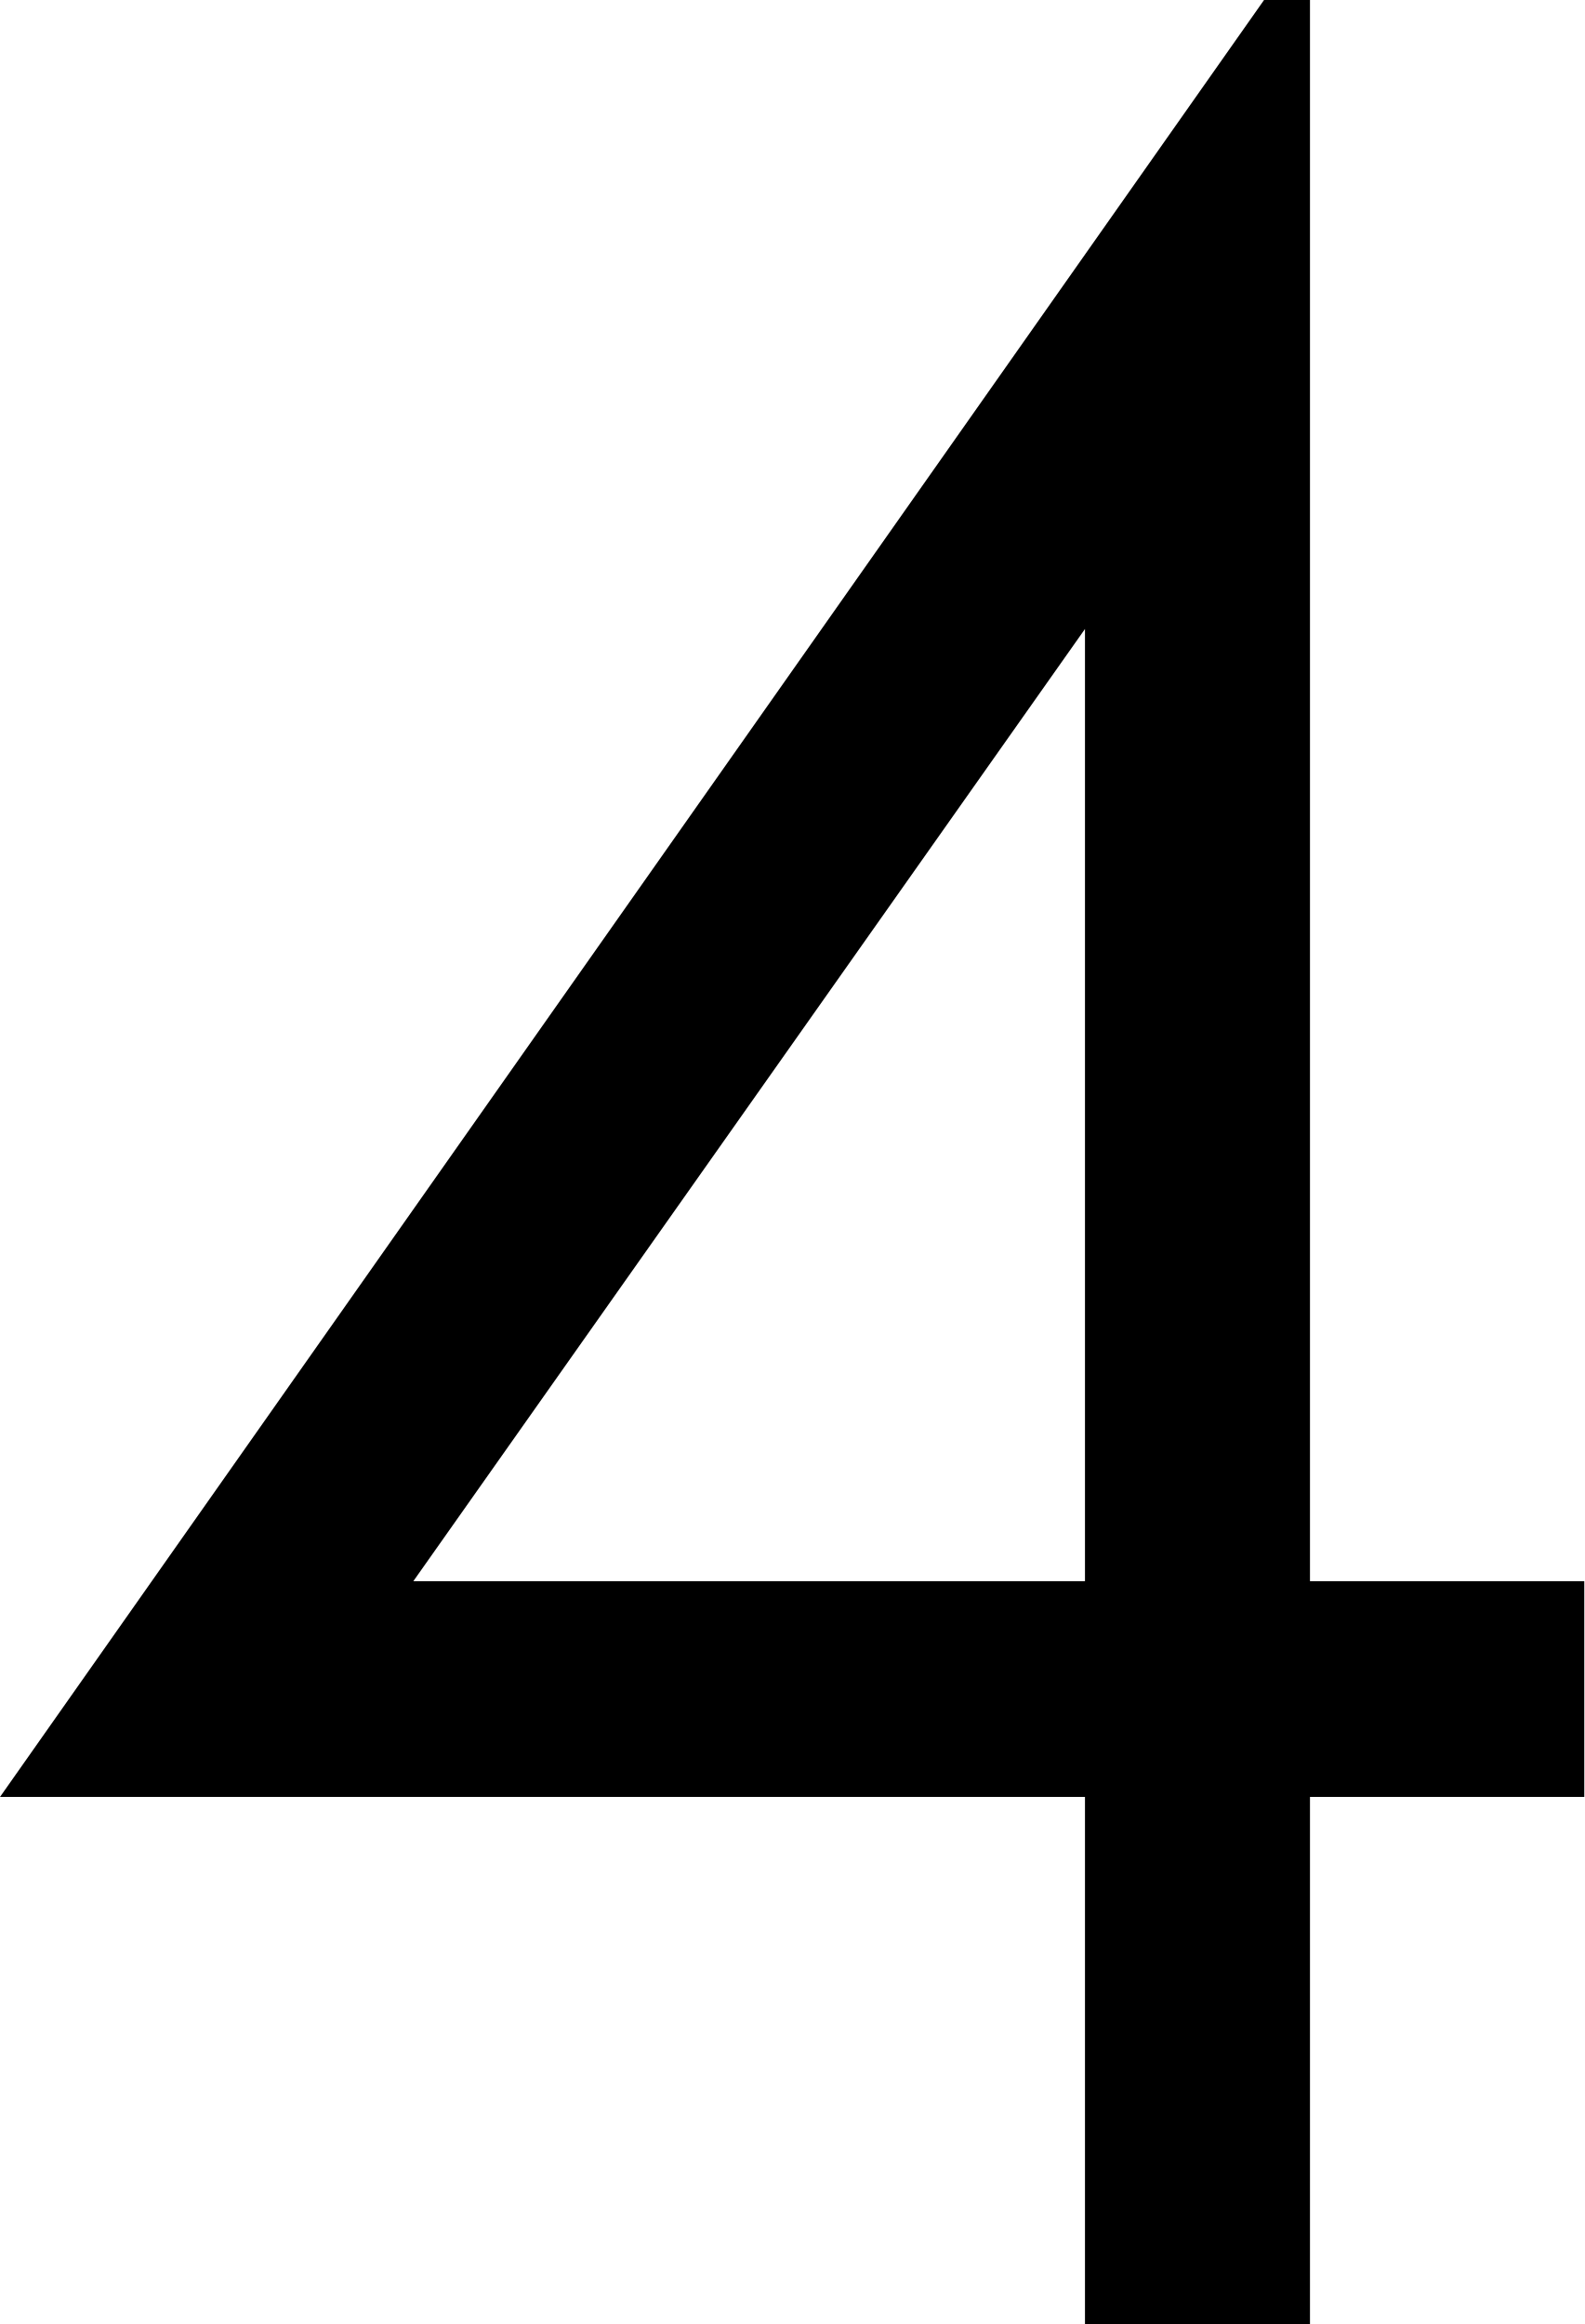
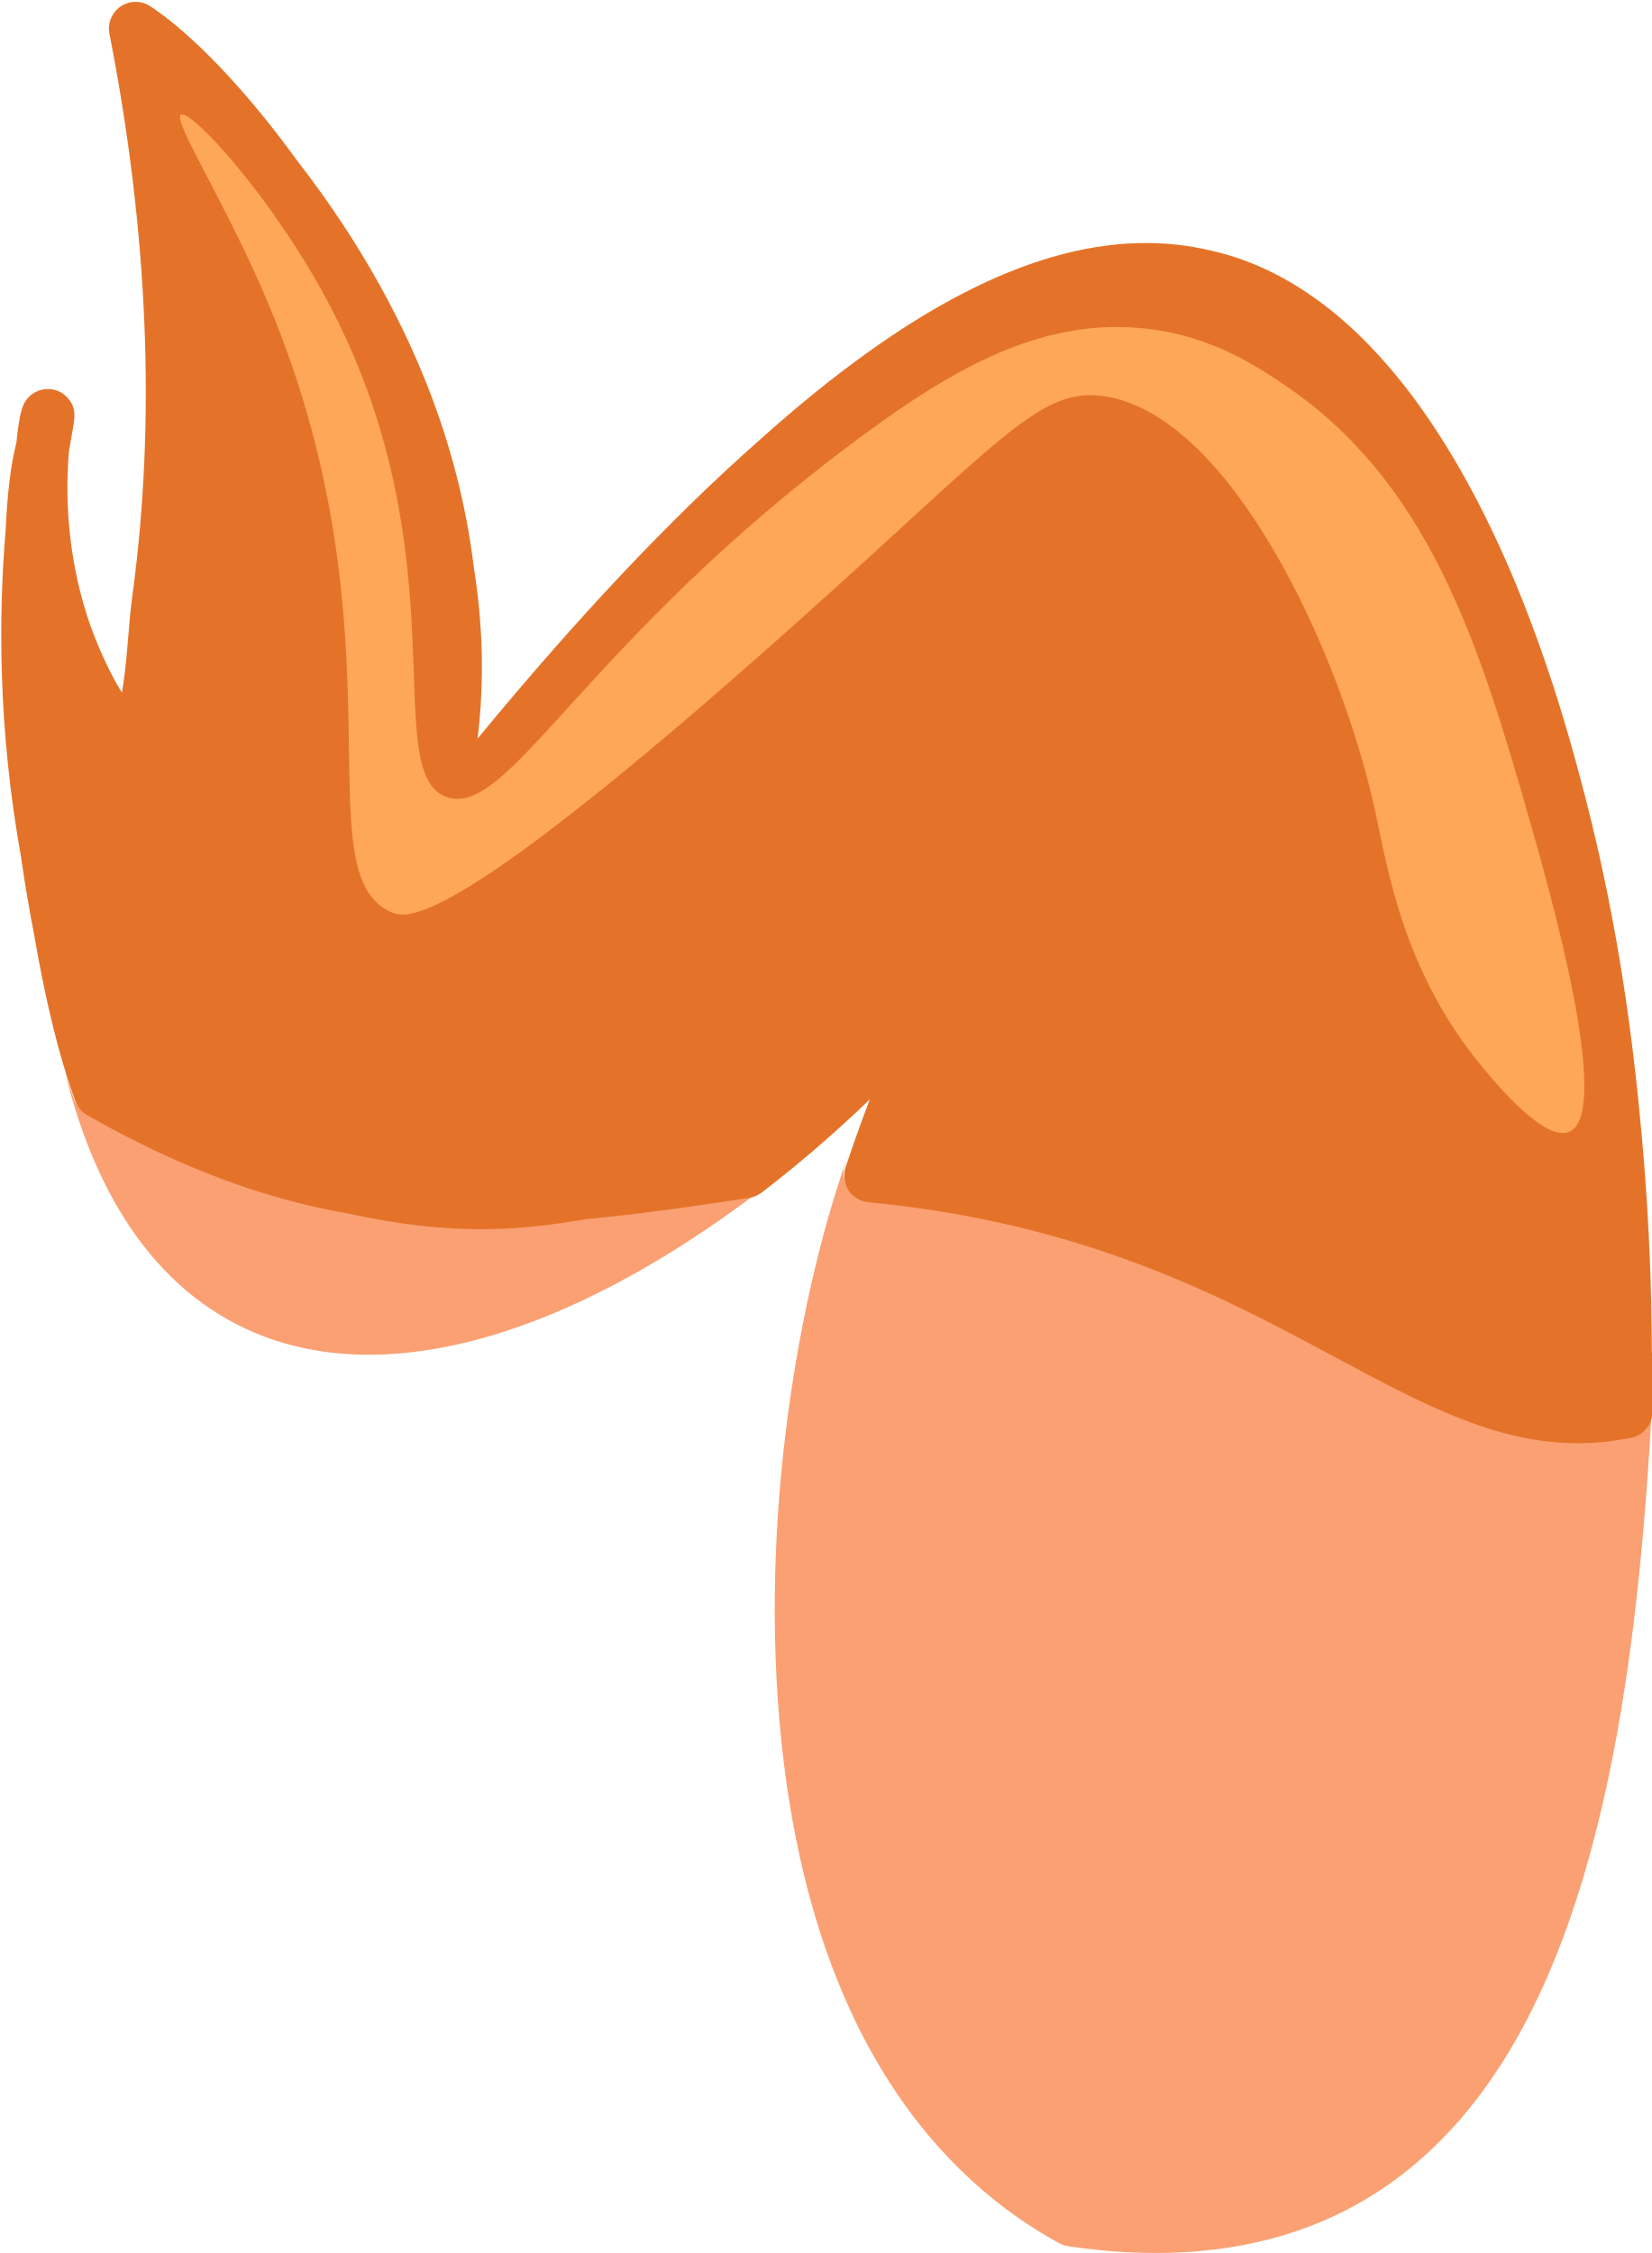
- <svg xmlns="http://www.w3.org/2000/svg" viewBox="0 0 678.06 994.67">
-   <g id="Layer_2" data-name="Layer 2">
-     <g id="Layer_1-2" data-name="Layer 1">
-       <path d="M541,0h19.66V676.75h117.4v92.34H560.66V994.67h-96.3V769.09H0ZM464.36,676.75V269.21L176.9,676.75Z" />
-     </g>
+ <svg xmlns="http://www.w3.org/2000/svg" id="Layer_2" data-name="Layer 2" viewBox="0 0 776.57 1059.27">
+   <defs>
+     <style>
+       .cls-1 {
+         fill: #faa073;
+       }
+ 
+       .cls-2 {
+         fill: #ffa759;
+       }
+ 
+       .cls-3 {
+         fill: #e47329;
+       }
+     </style>
+   </defs>
+   <g id="Layer_1-2" data-name="Layer 1">
+     <path class="cls-1" d="m356.16,560.64c-.08.05-.16.09-.24.14-.85.48-1.73.85-2.64,1.12-.06.02-.13.04-.19.05-.48.13-.96.24-1.44.31-8.16,1.25-16.13,2.44-23.95,3.56-9.9,1.42-19.54,2.72-28.97,3.86-8.03.97-15.9,1.83-23.65,2.55-30.33,5.15-61.62,8.42-112.31-2.66-30.48-5.37-61.32-15.3-94.64-31.54-5.57-2.71-11.2-5.6-16.92-8.67-3.58-1.93-7.19-3.92-10.84-6-2.56-1.46-4.52-3.77-5.54-6.53-1.44-3.9-2.85-8.07-4.23-12.47,7.57,30.61,18.78,56.38,33.4,76.7,16.21,22.53,36.6,38.5,60.61,47.47,15.06,5.63,31.39,8.41,48.78,8.41,53.5,0,116.97-26.32,183.85-77.03-.35.26-.72.5-1.09.72Z" />
+     <path class="cls-1" d="m776.57,663.28s0,.1-.01.14c-.01.26-.03.52-.06.78-.02.18-.05.36-.08.53-.03.2-.06.4-.11.6-.04.19-.09.38-.14.56-.05.18-.09.35-.15.53-.06.19-.12.38-.19.57-.06.16-.12.33-.19.49-.08.18-.15.37-.24.55-.07.16-.16.32-.24.47-.09.17-.18.34-.27.51-.1.18-.22.35-.33.52-.09.14-.17.28-.27.41-.21.29-.43.57-.66.85-.09.1-.18.2-.27.3-.16.18-.32.36-.49.53-.1.1-.21.2-.32.3-.17.16-.34.31-.51.45-.12.1-.24.19-.36.28-.18.14-.36.27-.54.39-.13.09-.26.17-.39.26-.18.12-.37.22-.56.33-.14.08-.29.16-.43.24-.18.09-.37.18-.56.26-.16.07-.32.15-.48.21-.18.07-.37.13-.55.2-.18.06-.35.13-.53.18-.2.06-.42.11-.63.16-.18.04-.36.09-.54.13-1.06.21-2.11.42-3.16.6-4.27.76-8.48,1.29-12.62,1.6-3.11.23-6.18.35-9.22.35-38.65,0-72.87-18.35-114.28-40.56-4.89-2.62-9.9-5.31-15.04-8.03-.16-.08-.32-.17-.47-.25-1.52-.81-3.06-1.62-4.61-2.43-.39-.2-.78-.41-1.17-.61-1.33-.69-2.66-1.39-4.01-2.09-.53-.27-1.07-.55-1.6-.83-1.22-.63-2.44-1.26-3.68-1.89-.62-.32-1.25-.63-1.88-.95-1.16-.59-2.33-1.18-3.51-1.77-.68-.34-1.38-.68-2.06-1.03-1.14-.57-2.28-1.13-3.43-1.7-.73-.36-1.47-.72-2.21-1.08-1.12-.55-2.25-1.09-3.39-1.64-.77-.37-1.56-.74-2.34-1.11-1.12-.53-2.25-1.07-3.38-1.6-.8-.38-1.61-.75-2.42-1.12-1.13-.52-2.27-1.05-3.41-1.57-.83-.38-1.68-.76-2.52-1.14-1.14-.51-2.28-1.02-3.42-1.53-.87-.38-1.74-.76-2.61-1.14-1.15-.5-2.3-1-3.46-1.5-.89-.38-1.79-.76-2.69-1.14-1.16-.49-2.33-.98-3.51-1.47-.92-.38-1.84-.76-2.77-1.14-1.18-.48-2.37-.96-3.57-1.43-.94-.37-1.89-.75-2.84-1.12-1.2-.47-2.41-.94-3.63-1.4-.97-.37-1.93-.74-2.91-1.1-1.23-.46-2.46-.92-3.7-1.37-.99-.36-1.98-.72-2.98-1.08-1.25-.45-2.51-.89-3.77-1.33-1.01-.35-2.03-.71-3.05-1.06-1.28-.44-2.56-.87-3.86-1.3-1.04-.34-2.07-.69-3.12-1.03-1.3-.42-2.62-.84-3.94-1.26-1.06-.33-2.12-.67-3.19-1-1.33-.41-2.68-.81-4.02-1.21-1.08-.32-2.16-.65-3.26-.96-1.36-.4-2.74-.78-4.12-1.17-1.1-.31-2.2-.62-3.31-.92-1.4-.38-2.82-.76-4.24-1.13-1.12-.29-2.23-.59-3.36-.88-1.45-.37-2.91-.73-4.38-1.09-1.13-.28-2.25-.56-3.4-.83-1.49-.35-3.01-.7-4.52-1.04-1.14-.26-2.28-.52-3.43-.78-1.54-.34-3.11-.66-4.68-.99-1.15-.24-2.29-.49-3.45-.72-1.62-.33-3.26-.64-4.9-.95-1.13-.22-2.26-.44-3.4-.65-1.74-.32-3.52-.62-5.28-.93-1.07-.18-2.12-.38-3.2-.56-1.97-.33-3.98-.63-5.98-.94-.9-.14-1.79-.29-2.7-.42-2.93-.43-5.88-.85-8.87-1.24-.08-.01-.17-.02-.25-.03-2.86-.37-5.74-.72-8.66-1.05-3.21-.36-6.45-.7-9.73-1.02-.99-.09-1.95-.31-2.87-.63-2.61-.9-4.88-2.64-6.42-4.99-2.08-3.19-2.59-7.16-1.39-10.77.79-2.38,1.6-4.75,2.41-7.12.01-.04.02-.09.04-.13l.02-.06c-21.11,57.14-42.47,161.6-33.26,268.29,13.03,151.04,78.75,217.06,131.58,245.85,1.29.7,2.7,1.17,4.15,1.39,14.29,2.12,28.05,3.17,41.27,3.17,46.92,0,86.97-13.32,119.43-39.8,38.71-31.58,66.67-80.93,85.49-150.88,14.46-53.77,23.42-118.96,28.18-205.15,0-.05,0-.1,0-.15Z" />
+     <path class="cls-3" d="m776.56,635.7h0s0-1.14,0-1.14h0c0-1.4,0-2.8-.02-4.2,0,0,0,0,0,0v-1.14s0,0,0,0v-.1c-.01-1.43-.03-2.86-.04-4.3h0s-.01-.99-.01-.99c0,0,0-.01,0-.02-.02-1.72-.05-3.45-.08-5.17,0-.03,0-.06,0-.09-.06-3.62-.14-7.24-.24-10.87,0,0,0-.01,0-.02l-.03-.97h0c-.04-1.45-.08-2.89-.13-4.34,0,0,0,0,0-.01h0s-.04-1.26-.04-1.26c0,0,0,0,0,0-.04-1.38-.09-2.77-.14-4.15h0s-.04-1.21-.04-1.21c0,0,0-.01,0-.02-.06-1.53-.12-3.06-.18-4.59,0,0,0,0,0,0l-.03-.66s0-.02,0-.03c-.15-3.62-.32-7.24-.51-10.86,0,0,0,0,0,0l-.04-.73s0-.01,0-.02c-.08-1.51-.16-3.01-.24-4.52,0,0,0,0,0,0l-.07-1.26s0,0,0,0c-.08-1.36-.16-2.73-.24-4.09,0,0,0,0,0,0h0s-.08-1.34-.08-1.34c0,0,0,0,0,0h0c-.09-1.4-.17-2.8-.27-4.2,0,0,0,0,0,0,0,0,0,0,0-.01l-.07-1.07s0-.01,0-.02c-.24-3.59-.49-7.19-.77-10.78,0,0,0,0,0-.01l-.02-.28s0,0,0-.01c-.13-1.65-.26-3.3-.39-4.95,0,0,0,0,0-.01l-.09-1.12h0s0-.06,0-.08c-.11-1.37-.23-2.74-.34-4.11,0,0,0,0,0,0l-.12-1.4s0,0,0,0c-.11-1.33-.23-2.65-.35-3.98,0,0,0,0,0-.01l-.12-1.3s0,0,0-.01c0,0,0,0,0,0-.14-1.5-.28-3-.42-4.5,0,0,0,0,0,0l-.07-.72s0,0,0,0c0,0,0-.01,0-.02-.06-.59-.12-1.17-.18-1.76-2.41-26.06-5.63-51.31-9.68-75.62-4.98-29.89-11.28-58.84-18.84-86.77-.04-.13-.07-.27-.11-.4,0,0,0,0,0,0l-.5-1.86c-.26-.98-.53-1.96-.79-2.94l-.47-1.74h0c-.31-1.13-.62-2.25-.93-3.37,0,0,0,0,0-.01l-.35-1.25s0,0,0,0c-.42-1.51-.85-3.01-1.27-4.5,0,0,0,0,0,0l-.42-1.44s0,0,0,0h0c-.3-1.04-.6-2.08-.9-3.12,0,0,0,0,0-.01l-.54-1.82s0,0,0,0c0,0,0,0,0,0l-.8-2.71s0,0,0,0c0,0,0,0,0-.01l-.58-1.92s0,0,0,0l-.8-2.64s0,0,0,0l-.57-1.87c-.29-.95-.59-1.9-.88-2.84,0,0,0,0,0,0,0,0,0,0,0,0l-.51-1.62s0,0,0-.01c-.46-1.45-.92-2.9-1.38-4.33,0,0,0,0,0,0l-.34-1.05s0,0,0,0c-.36-1.11-.72-2.23-1.09-3.34,0,0,0,0,0,0,0,0,0,0,0,0l-.58-1.73s0-.01,0-.02l-.87-2.62s0,0,0,0l-.64-1.88s0,0,0,0c-.28-.83-.57-1.66-.85-2.49h0s0,0,0,0l-.65-1.89s0,0,0,0l-.88-2.51s0,0,0-.01c0,0,0,0,0,0l-.62-1.77s0,0,0-.01c0,0,0,0,0,0-.35-.98-.7-1.95-1.05-2.92,0,0,0,0,0,0l-.49-1.35s0,0,0-.01c-.49-1.36-.99-2.72-1.49-4.08,0,0,0,0,0,0,0,0,0,0,0,0l-.59-1.58s0,0,0,0c0,0,0-.01,0-.02l-.97-2.58s0,0,0,0l-.69-1.82s0,0,0,0c0,0,0,0,0,0l-.89-2.32s0-.01,0-.02c-.24-.62-.48-1.24-.72-1.86,0,0,0,0,0-.01-.3-.78-.61-1.55-.91-2.33h0s-.72-1.82-.72-1.82c0,0,0,0,0-.01l-.98-2.42s0,0,0,0l-.67-1.66s0,0,0-.02c-.53-1.3-1.06-2.59-1.59-3.88,0,0,0,0,0,0l-.56-1.34s0,0,0,0c-.37-.89-.74-1.77-1.12-2.66,0,0,0,0,0,0l-.74-1.72s0,0,0,0c0,0,0,0,0-.01l-.96-2.23s0,0,0,0l-.78-1.79s0,0,0-.01c-.32-.72-.64-1.45-.96-2.17h0s-.79-1.77-.79-1.77c0,0,0,0,0,0-.33-.74-.66-1.48-1-2.21,0,0,0,0,0-.01l-.76-1.67s0,0,0,0c0,0,0,0,0,0-.4-.88-.81-1.75-1.21-2.62,0,0,0,0,0,0l-.79-1.7s0,0,0,0c0,0,0,0,0,0-.5-1.06-.99-2.11-1.49-3.15,0,0,0,0,0,0,0,0,0,0,0,0l-.77-1.59s0,0,0,0c-.35-.72-.69-1.43-1.04-2.14,0,0,0,0,0-.01l-.85-1.72s0,0,0,0c0,0,0,0,0,0-.33-.68-.67-1.35-1.01-2.03,0,0,0,0,0,0,0,0,0,0,0,0,0,0,0,0,0,0,0,0,0,0,0,0-.28-.57-.57-1.13-.85-1.69,0,0,0,0,0-.01-.34-.68-.69-1.35-1.03-2.03,0,0,0,0,0,0l-.86-1.68s0,0,0,0c-.37-.71-.74-1.42-1.11-2.13,0,0,0,0,0,0l-.77-1.48s0,0,0,0c-.61-1.15-1.22-2.29-1.83-3.42,0,0,0,0,0,0l-.76-1.39s0,0,0,0c-.39-.71-.78-1.42-1.17-2.13,0,0,0,0,0,0,0,0,0,0,0,0l-.89-1.6s0,0,0,0c-.36-.64-.71-1.28-1.07-1.91,0,0,0,0,0,0-.3-.54-.61-1.07-.91-1.6,0,0,0,0,0,0-.36-.63-.72-1.25-1.08-1.88,0,0,0,0,0,0l-.92-1.59c-.37-.64-.75-1.27-1.13-1.9,0,0,0-.01-.01-.02l-.88-1.47c-.47-.79-.95-1.57-1.43-2.36,0,0,0,0,0,0-.37-.61-.75-1.22-1.12-1.83,0,0,0,0,0,0-.48-.77-.96-1.54-1.44-2.31,0,0,0,0,0,0l-.9-1.42s0,0,0,0c0,0,0,0,0-.01-.39-.61-.77-1.21-1.16-1.81,0,0,0,0,0,0,0,0,0,0,0,0l-.97-1.5s0,0,0-.01l-1.12-1.71s0,0,0-.01c0,0,0,0,0,0l-.99-1.48s0,0,0,0c0,0,0,0,0,0-.38-.57-.77-1.14-1.15-1.71l-.98-1.44s0,0,0,0c-.43-.63-.87-1.26-1.31-1.88,0,0,0,0,0,0l-.83-1.2s0,0,0,0c-.69-.98-1.39-1.95-2.08-2.92,0,0,0,0,0,0l-.87-1.2s0,0,0,0c-.43-.6-.87-1.19-1.31-1.78,0,0,0,0,0-.01l-1-1.33s0,0-.01-.01c0,0,0,0,0,0-.41-.54-.81-1.08-1.22-1.61,0,0,0,0,0,0,0,0,0,0,0,0l-1.02-1.33s0,0,0,0h0s0,0,0,0c-.4-.52-.81-1.04-1.21-1.56,0,0,0,0,0,0,0,0,0,0,0,0-.34-.44-.69-.88-1.03-1.31,0,0,0,0,0,0-.44-.55-.88-1.1-1.32-1.64,0,0,0,0,0,0l-.96-1.18s0,0,0,0c-.64-.79-1.29-1.57-1.94-2.34,0,0,0,0-.01-.01l-.97-1.15s0,0,0,0c0,0,0,0,0,0-.53-.63-1.06-1.25-1.6-1.87h0s0,0,0,0l-1-1.14s0,0,0,0c0,0,0,0,0,0h0c-.44-.51-.89-1.02-1.34-1.52,0,0,0-.01-.01-.02-.36-.4-.71-.79-1.07-1.19,0,0,0,0,0,0-.44-.49-.88-.97-1.32-1.45,0,0,0,0,0,0-.35-.38-.71-.77-1.06-1.15,0,0,0,0,0,0-.4-.43-.8-.85-1.2-1.28l-.15-.15s0,0-.01-.01c0,0,0-.01-.01-.02l-1.04-1.1s0,0-.01-.01c-.52-.54-1.05-1.08-1.57-1.62h0s0,0,0,0c0,0,0,0-.01-.01l-.81-.83s0,0-.01-.01c-.78-.79-1.57-1.57-2.36-2.35h0s0,0,0,0l-.96-.93s0,0,0,0c-.5-.48-1-.96-1.51-1.44,0,0,0,0,0,0l-1.08-1.01s0,0,0,0c-.48-.44-.95-.88-1.43-1.32,0,0,0,0,0,0-.37-.34-.75-.68-1.13-1.02,0,0-.01,0-.02-.01-.47-.42-.94-.84-1.42-1.26,0,0,0,0,0,0,0,0,0,0,0,0l-.13-.11c-.32-.28-.65-.57-.97-.85,0,0,0,0,0,0,0,0,0,0-.01,0,0,0,0,0,0,0,0,0,0,0,0,0-.52-.45-1.03-.89-1.55-1.33,0,0,0,0,0,0l-.26-.22c-.25-.21-.49-.42-.74-.62,0,0,0,0,0,0-.83-.69-1.66-1.38-2.5-2.05,0,0,0,0,0,0,0,0,0,0,0,0l-.77-.6s0,0,0,0c-.61-.48-1.22-.96-1.83-1.44h0s0,0,0,0c0,0,0,0,0,0,0,0,0,0,0,0-.26-.2-.53-.4-.79-.6l-.28-.21s0,0-.01,0c-.51-.39-1.02-.78-1.54-1.16,0,0,0,0,0,0,0,0,0,0,0,0-.39-.29-.78-.57-1.17-.86,0,0,0,0,0,0-.5-.37-1.01-.73-1.52-1.09,0,0,0,0-.01,0-.38-.27-.76-.54-1.14-.81,0,0,0,0,0,0,0,0,0,0,0,0-.53-.37-1.07-.74-1.6-1.1,0,0,0,0,0,0l-.24-.16c-.29-.19-.57-.39-.86-.58,0,0,0,0,0,0,0,0,0,0,0,0,0,0,0,0,0,0,0,0,0,0,0,0-.68-.46-1.36-.9-2.05-1.34,0,0,0,0,0,0l-.63-.41s0,0-.01,0c0,0,0,0-.01,0-.89-.57-1.78-1.12-2.67-1.67,0,0,0,0,0,0,0,0,0,0,0,0l-1.03-.62s0,0,0,0c-.58-.35-1.16-.69-1.74-1.03,0,0-.01,0-.02,0-.38-.22-.75-.43-1.13-.65,0,0,0,0,0,0,0,0-.02,0-.02-.01,0,0,0,0-.01,0,0,0,0,0,0,0-.55-.31-1.1-.62-1.64-.92,0,0-.01,0-.02,0-.39-.22-.78-.43-1.18-.64,0,0,0,0,0,0-.55-.3-1.1-.59-1.66-.88,0,0,0,0,0,0l-.09-.05c-.36-.19-.71-.37-1.07-.55,0,0,0,0,0,0,0,0,0,0,0,0-.64-.33-1.29-.65-1.94-.96,0,0,0,0-.01,0l-.91-.45s0,0,0,0c0,0,0,0,0,0-.93-.44-1.86-.88-2.8-1.3h0s0,0,0,0c0,0-.02,0-.03-.01,0,0,0,0-.01,0-.2-.09-.39-.17-.59-.26l-.22-.1s0,0,0,0,0,0,0,0c-.69-.31-1.38-.61-2.07-.9,0,0,0,0,0,0-.3-.13-.6-.25-.9-.37l-.25-.1s0,0,0,0c-.6-.25-1.2-.49-1.8-.73,0,0,0,0,0,0-.4-.16-.8-.31-1.21-.47,0,0,0,0,0,0-.6-.23-1.2-.45-1.8-.67,0,0,0,0,0,0h0s-.2-.07-.2-.07c-.32-.12-.65-.24-.97-.35,0,0,0,0-.01,0-.64-.23-1.28-.44-1.91-.66,0,0,0,0-.01,0l-1.07-.36s0,0,0,0c0,0,0,0,0,0-.91-.3-1.83-.58-2.75-.86,0,0-.01,0-.02,0h0c-.07-.02-.14-.04-.21-.06-2.85-.85-5.75-1.59-8.69-2.23-4.97-1.17-10.01-2.05-15.1-2.61-49.84-5.57-105.4,17.01-169.84,69.02-8.91,7.19-18.05,15-27.43,23.44-40.81,36.02-84.92,82.76-131.84,139.74.14-1.12.27-2.24.4-3.36,0-.07.01-.13.02-.2.16-1.43.31-2.86.44-4.29,0-.03,0-.07,0-.1.97-10.35,1.34-20.9,1.11-31.63,0-.13,0-.25,0-.38-.03-1.36-.07-2.73-.12-4.1,0-.23-.02-.45-.03-.68-.05-1.28-.11-2.55-.18-3.83-.01-.28-.03-.56-.05-.84-.07-1.24-.15-2.47-.23-3.71-.02-.31-.04-.62-.06-.92-.09-1.23-.18-2.45-.29-3.69-.03-.31-.05-.62-.08-.93-.11-1.26-.23-2.53-.35-3.8-.03-.27-.05-.54-.08-.8-.14-1.4-.3-2.8-.46-4.2-.02-.14-.03-.27-.05-.41-.18-1.55-.37-3.11-.58-4.67-.29-2.21-.61-4.43-.95-6.66-.06-.4-.12-.79-.18-1.19-.06-.36-.11-.72-.16-1.07-6.82-55.1-27.57-109.11-61.95-161.08-6.54-9.9-13.58-19.68-21.03-29.27-19.67-27.18-39.73-49.11-56.59-63.2-.06-.05-.11-.1-.17-.14-.98-.82-1.96-1.62-2.92-2.38-.07-.06-.15-.12-.22-.17-.97-.77-1.92-1.51-2.86-2.22-.09-.07-.17-.13-.26-.2-.96-.72-1.91-1.42-2.85-2.08-.14-.1-.27-.19-.41-.28-.89-.63-1.78-1.24-2.64-1.81-.01,0-.03-.02-.04-.03-.03-.02-.05-.04-.08-.05-.29-.19-.58-.36-.88-.52-.04-.02-.08-.04-.12-.06-.09-.05-.18-.09-.27-.13-.2-.1-.39-.19-.59-.28-.07-.03-.14-.07-.22-.1-.08-.03-.16-.06-.23-.09-.2-.08-.4-.15-.6-.21-.1-.03-.2-.07-.3-.1-.04-.01-.08-.03-.13-.04-.31-.09-.61-.17-.93-.24-.04,0-.07-.02-.11-.02-.11-.02-.22-.03-.33-.05-.21-.04-.42-.07-.63-.1-.1-.01-.2-.03-.29-.04-.05,0-.1,0-.15,0-.23-.02-.45-.03-.68-.04-.09,0-.18-.01-.27-.01-.05,0-.09,0-.14,0-.33,0-.66,0-.99.04-.02,0-.04,0-.06,0-.01,0-.02,0-.03,0-.09,0-.18.02-.27.03-.23.02-.46.05-.69.09-.08.01-.17.03-.25.05-.05,0-.09.01-.14.02-.04,0-.08.02-.12.03-.18.04-.36.08-.53.12-.11.03-.22.05-.32.09-.08.02-.17.04-.25.07-.03,0-.06.02-.1.03-.13.04-.27.09-.4.14-.09.03-.19.06-.28.1-.09.03-.17.07-.26.1-.13.05-.26.11-.4.17-.1.04-.2.08-.3.13-.09.04-.18.09-.27.14-.01,0-.02.01-.04.02-.14.07-.28.14-.42.22-.07.04-.13.08-.2.11-.14.08-.27.16-.4.25,0,0-.02.01-.02.02-.09.05-.17.1-.26.16-.07.05-.14.1-.21.15,0,0-.02.01-.03.02-.12.09-.24.17-.36.26-.09.07-.17.13-.25.2-.11.09-.22.18-.33.27-.08.07-.16.13-.23.2-.1.09-.19.18-.29.27-.1.1-.2.19-.3.29-.06.06-.12.12-.17.18-.05.06-.1.12-.15.17-.09.1-.17.2-.26.3-.04.05-.09.1-.13.15-.06.08-.12.16-.19.24-.03.04-.07.08-.1.12-.03.04-.06.09-.09.14-.09.12-.18.24-.26.36-.06.09-.12.18-.17.27-.02.03-.03.05-.05.08-.05.08-.1.15-.15.23-.07.12-.14.24-.2.36-.06.11-.12.22-.18.33-.04.08-.09.16-.13.24-.05.1-.1.21-.14.32-.03.06-.05.12-.08.17-.04.09-.08.17-.12.26-.03.07-.05.14-.08.21-.05.14-.11.28-.16.42-.04.11-.08.22-.11.33-.04.11-.07.23-.1.34-.03.11-.07.23-.1.34-.03.12-.06.24-.08.36-.03.15-.07.3-.1.45,0,.05-.02.09-.03.14-.01.08-.02.16-.04.24-.02.11-.03.23-.05.34-.02.12-.04.23-.05.35,0,.05,0,.1-.01.15-.01.12-.02.24-.02.35-.01.18-.02.35-.03.53,0,.09,0,.18,0,.28,0,.09,0,.18,0,.27,0,.21.02.41.03.62,0,.1.01.2.02.3,0,.05.01.1.02.15.04.35.09.69.15,1.04h0c18.24,93.03,21.91,181.65,10.91,263.38,0,.02,0,.03,0,.05-.98,6.7-1.6,14.32-2.2,21.71-.14,1.7-.3,3.65-.48,5.73-.58,6.24-1.36,13.38-2.35,18.92-3.12-4.87-7.31-12.68-12.21-24.6l-.06-.14c-.59-1.48-1.16-2.97-1.71-4.47-.16-.44-.33-.89-.49-1.33-.36-1-.71-2-1.05-3-.36-1.04-.69-2.08-1.03-3.12-8.77-27.46-9.63-53-8.85-69.31.05-.87.08-1.74.14-2.61.09-1.42.19-2.84.32-4.26v-.09c.03-.21.04-.42.06-.63.62-3.77,1.18-6.9,1.59-9.2.51-2.85.93-5.21.96-7.35,0,0,0,0,0,0,0-.03,0-.06,0-.09,0,0,0,0,0-.01,0,0,0,0,0,0,.02-2.38-.48-4.48-1.9-6.65,0-.01-.02-.03-.03-.04-.14-.21-.29-.42-.44-.63-.05-.07-.09-.13-.14-.2-.02-.02-.04-.04-.06-.07-.04-.05-.07-.11-.12-.16-.07-.09-.15-.16-.23-.25-.23-.27-.46-.53-.71-.78-.12-.13-.25-.25-.38-.37-.2-.19-.41-.36-.62-.54-.08-.07-.16-.13-.24-.2-.08-.06-.15-.12-.23-.18-.04-.03-.09-.06-.14-.1-.11-.08-.22-.15-.33-.22-.24-.16-.48-.32-.73-.46-.04-.02-.07-.04-.1-.06-.04-.03-.09-.04-.14-.07-.02-.01-.05-.02-.08-.04-.26-.14-.53-.28-.8-.4-.11-.05-.21-.09-.32-.13-.05-.02-.1-.05-.15-.07-.05-.02-.1-.03-.15-.05-.15-.06-.3-.11-.45-.16-.08-.03-.16-.06-.24-.08-.02,0-.04-.01-.06-.02-.09-.03-.19-.05-.28-.08-.14-.04-.27-.08-.41-.12-.12-.03-.24-.05-.35-.08-.1-.02-.19-.04-.29-.06-.11-.02-.22-.05-.33-.06-.11-.02-.22-.03-.33-.04-.16-.02-.32-.05-.48-.06-.14-.01-.29-.02-.44-.03-.02,0-.04,0-.07,0,0,0-.02,0-.03,0-.01,0-.02,0-.03,0-.05,0-.1,0-.15,0-.3-.01-.59-.01-.88,0-.04,0-.08,0-.12,0-.02,0-.03,0-.05,0,0,0-.01,0-.02,0-.09,0-.18.02-.27.02-.27.02-.55.04-.82.08-.06,0-.13,0-.19.02,0,0,0,0-.01,0-.25.04-.49.09-.73.14-.04,0-.07.01-.11.02-.1.02-.2.03-.29.06-.04,0-.08.02-.11.03-1.15.29-2.24.74-3.25,1.33,0,0,0,0-.01,0-.1.06-.19.13-.28.19,0,0-.01,0-.02.01-.22.14-.44.28-.66.43-.02.01-.03.02-.05.03-.05.03-.09.07-.13.1-.03.02-.05.04-.08.05-.06.05-.12.1-.18.15-.09.07-.19.14-.28.22-.04.04-.09.07-.13.11-.02.02-.03.03-.05.05-.03.02-.05.05-.08.07-.07.07-.15.13-.22.2-.02.02-.04.04-.06.06-.04.04-.08.08-.12.12-.02.02-.04.04-.07.06-.1.1-.21.2-.31.31-.08.09-.16.18-.24.27-.06.07-.13.14-.19.22-.02.02-.03.04-.05.06-.12.14-.24.28-.36.43-.05.07-.1.14-.15.21-.07.09-.14.18-.2.27-.06.08-.12.16-.18.24-.02.04-.05.07-.07.11-.01.02-.02.04-.04.06-.02.03-.04.06-.06.09-.05.08-.09.17-.14.25-.04.07-.09.13-.13.2-.06.11-.11.22-.17.32-.04.07-.08.13-.12.2-.02.03-.04.07-.05.1,0,.02-.02.03-.02.05,0,.02-.02.04-.03.05-.01.02-.02.05-.03.07-.14.27-.26.56-.38.85-.03.06-.06.12-.08.18,0,.02-.02.05-.03.07,0,.02-.01.03-.02.05,0,.01,0,.03-.01.04,0,.01-.01.03-.02.04,0,0,0,0,0,0-.03.08-.06.17-.09.25,0,0,0,0,0,0,0,0,0,0,0,0-.02.05-.03.11-.05.16-.01.03-.03.07-.04.1,0,.03-.02.06-.03.09-.13.38-.25.78-.37,1.23-.56,1.94-1.08,4.6-1.63,8.7-.07.5-.13,1.02-.2,1.56-.22,1.7-.42,3.4-.57,5.02-2.71,10.18-4.29,24.62-5.04,41.25-3.41,40.29-3.52,93.26,7.21,153.16,1.79,12.5,3.91,25,6.33,37.46,4.29,24.96,9.37,47.06,15.02,65.11,1.38,4.4,2.79,8.57,4.23,12.47,1.02,2.76,2.98,5.08,5.54,6.53,3.65,2.07,7.26,4.07,10.84,6,5.72,3.07,11.35,5.96,16.92,8.67,33.32,16.24,64.16,26.17,94.64,31.54,50.68,11.08,81.98,7.81,112.31,2.66,7.75-.72,15.62-1.58,23.65-2.55,9.43-1.14,19.08-2.45,28.97-3.86,7.82-1.12,15.79-2.31,23.95-3.56h0c.48-.08.96-.18,1.43-.31.06-.02.13-.04.19-.05.39-.12.78-.25,1.15-.41.32-.13.63-.28.94-.44.04-.02.08-.04.12-.06.08-.04.16-.08.24-.12.06-.03.12-.06.19-.09.08-.05.16-.09.24-.14.37-.22.74-.46,1.09-.72,0,0,.01,0,.02-.01.03-.02.06-.04.08-.06,0,0,0,0,0,0,.03-.02.05-.04.08-.06,0,0,0,0,.01,0,.28-.22.56-.44.85-.66,1.55-1.19,3.11-2.4,4.65-3.62.3-.23.59-.46.89-.69,0,0,0,0,0,0,0,0,0,0,0,0,.04-.03.08-.06.12-.09,1.2-.95,2.4-1.91,3.59-2.87.49-.39.98-.78,1.47-1.17,1.51-1.22,3.02-2.46,4.53-3.7.11-.09.22-.18.32-.26.05-.04.1-.08.14-.12,2.36-1.95,4.71-3.93,7.06-5.93.05-.04.1-.08.15-.13,9.17-7.82,18.22-16.02,27.13-24.61-.38.99-.74,1.97-1.11,2.96-.22.58-.44,1.17-.66,1.75-.64,1.71-1.28,3.42-1.91,5.14-.35.97-.71,1.94-1.06,2.91-.5,1.39-1.01,2.78-1.5,4.17-.62,1.74-1.23,3.48-1.83,5.22-.23.67-.47,1.35-.7,2.02-.04.13-.09.25-.13.38,0,0,0,0,0,.01,0,0,0,0,0,0l-.04.1-.02.06s-.03.09-.04.13c-.81,2.37-1.62,4.74-2.41,7.12-1.2,3.61-.69,7.58,1.39,10.77,1.54,2.36,3.81,4.1,6.42,4.99.92.32,1.88.53,2.87.63,3.28.31,6.53.65,9.73,1.02,2.92.33,5.8.68,8.66,1.05.08.01.17.02.25.03,2.99.39,5.95.8,8.87,1.24.91.14,1.8.28,2.7.42,2,.31,4.01.61,5.98.94,1.08.18,2.13.37,3.2.56,1.77.31,3.54.61,5.28.93,1.14.21,2.27.43,3.4.65,1.64.31,3.28.62,4.9.95,1.16.23,2.3.48,3.45.72,1.56.33,3.13.65,4.68.99,1.15.25,2.29.52,3.43.78,1.51.34,3.03.68,4.52,1.04,1.14.27,2.26.55,3.4.83,1.46.36,2.93.72,4.38,1.09,1.13.29,2.24.59,3.36.88,1.42.37,2.84.75,4.24,1.13,1.11.3,2.21.62,3.31.92,1.38.39,2.76.78,4.12,1.17,1.09.32,2.17.64,3.26.96,1.35.4,2.69.8,4.02,1.21,1.07.33,2.13.66,3.19,1,1.32.42,2.63.83,3.94,1.26,1.05.34,2.08.68,3.12,1.03,1.29.43,2.58.86,3.86,1.3,1.02.35,2.04.7,3.05,1.06,1.26.44,2.52.89,3.77,1.33,1,.36,1.99.72,2.98,1.08,1.24.45,2.48.91,3.7,1.37.97.37,1.94.73,2.91,1.1,1.22.47,2.43.93,3.63,1.4.95.37,1.9.74,2.84,1.12,1.2.48,2.38.95,3.57,1.43.93.38,1.85.76,2.77,1.14,1.18.49,2.35.98,3.51,1.47.9.38,1.8.76,2.69,1.14,1.16.5,2.31,1,3.46,1.5.87.38,1.75.76,2.61,1.14,1.15.51,2.29,1.02,3.42,1.53.84.38,1.68.76,2.52,1.14,1.15.52,2.28,1.05,3.41,1.57.81.37,1.62.75,2.42,1.12,1.14.53,2.26,1.07,3.38,1.6.78.37,1.56.74,2.34,1.11,1.14.55,2.26,1.09,3.39,1.64.74.36,1.48.72,2.21,1.08,1.15.57,2.29,1.13,3.43,1.7.69.34,1.38.68,2.06,1.03,1.18.59,2.35,1.18,3.51,1.77.62.32,1.25.63,1.88.95,1.24.63,2.46,1.26,3.68,1.89.53.28,1.07.55,1.6.83,1.35.7,2.68,1.39,4.01,2.09.39.2.78.41,1.17.61,1.55.81,3.08,1.62,4.61,2.43.16.08.32.17.47.25,5.14,2.72,10.14,5.4,15.04,8.03,41.42,22.21,75.63,40.56,114.28,40.56,3.04,0,6.11-.11,9.22-.35,4.14-.31,8.34-.84,12.62-1.6,1.05-.19,2.1-.39,3.16-.6.03,0,.06-.01.09-.02.15-.03.3-.08.45-.11.21-.05.42-.1.63-.16.18-.05.35-.12.53-.18.18-.06.37-.13.55-.2.16-.07.32-.14.48-.21.19-.08.38-.17.56-.26.15-.08.29-.16.43-.24.19-.11.37-.22.56-.33.13-.08.26-.17.39-.26.18-.13.36-.26.54-.39.12-.09.24-.18.36-.28.18-.15.35-.3.51-.45.11-.1.22-.2.32-.3.17-.17.33-.35.49-.53.09-.1.18-.19.27-.3.23-.27.45-.56.66-.85.09-.13.18-.28.27-.41.11-.17.22-.34.33-.52.1-.17.18-.34.27-.51.08-.16.16-.31.24-.47.08-.18.16-.36.24-.55.07-.16.13-.32.19-.49.07-.19.13-.38.19-.57.05-.17.1-.35.15-.53.05-.19.1-.37.14-.56.04-.2.07-.4.11-.6.03-.18.06-.35.08-.53.03-.26.04-.52.06-.78,0-.05,0-.1.01-.14,0-.07.01-.14.02-.21v-.71s.01,0,.01,0c.03-1.38.06-2.76.09-4.15,0,0,0-.01,0-.02,0,0,0-.01,0-.02h0s.02-1.16.02-1.16c0,0,0,0,0,0,.03-1.5.05-3,.07-4.5,0-.02,0-.04,0-.05v-.69s.01,0,.01,0c.05-3.6.08-7.21.09-10.82v-.43s0-.03,0-.05c0-.84,0-1.69,0-2.53,0-.75,0-1.49,0-2.24Z" />
+     <path class="cls-2" d="m155.92,145.33c60.98,117.69,22.23,218.13,54.09,229.42,29.27,10.37,64.66-73.45,195.24-169.76,42.88-31.63,85.29-56.42,134.9-50.33,29.5,3.62,50.08,17.14,63.42,26.11,67.68,45.54,91.5,120.31,115.64,205.17,9.48,33.33,38.98,136.99,18.65,146.12-11.46,5.15-34.17-22.21-41.03-30.48-37.32-44.97-44.49-93.57-50.29-120.16-16.31-74.82-67.6-185.66-126.91-195.06-30.9-4.9-48.38,20.22-149.21,110.05-157.59,140.39-178.68,135.86-186.52,132.43-41.9-18.32,7.49-129.96-57.5-285.51-19.78-47.35-45.53-86.75-41.35-89.4,4.61-2.93,44.19,39.88,70.88,91.39Z" />
  </g>
</svg>
